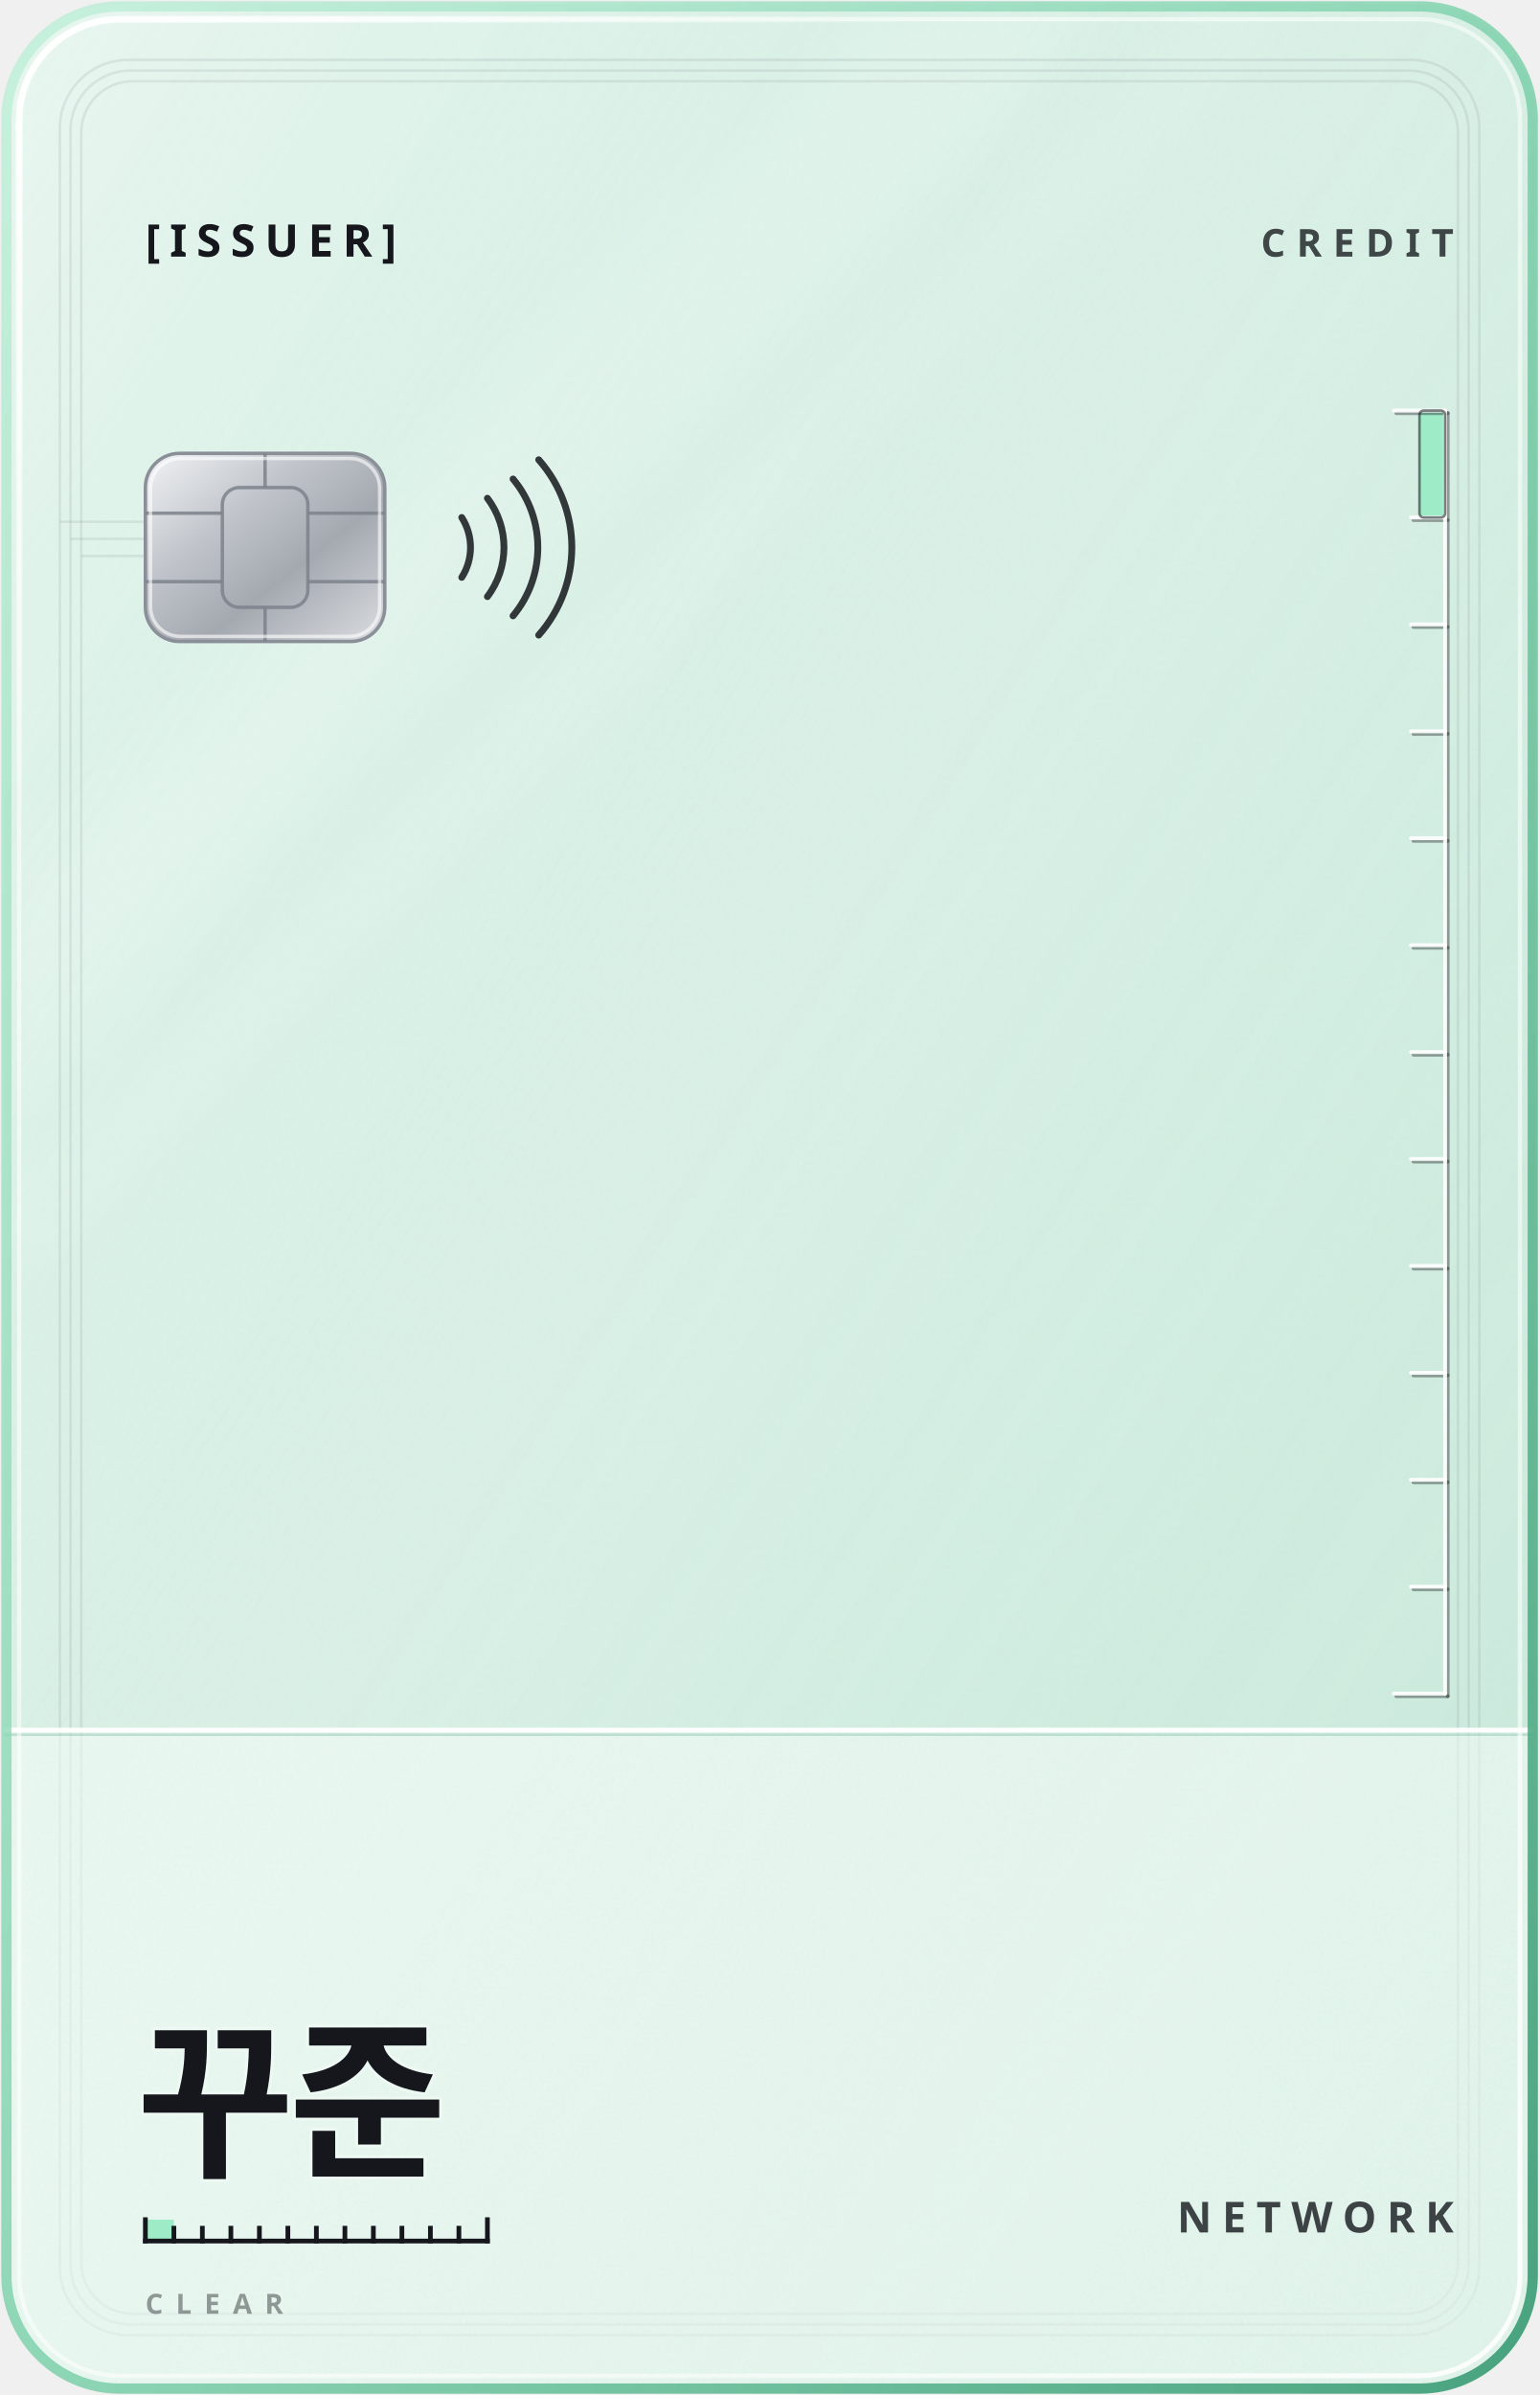
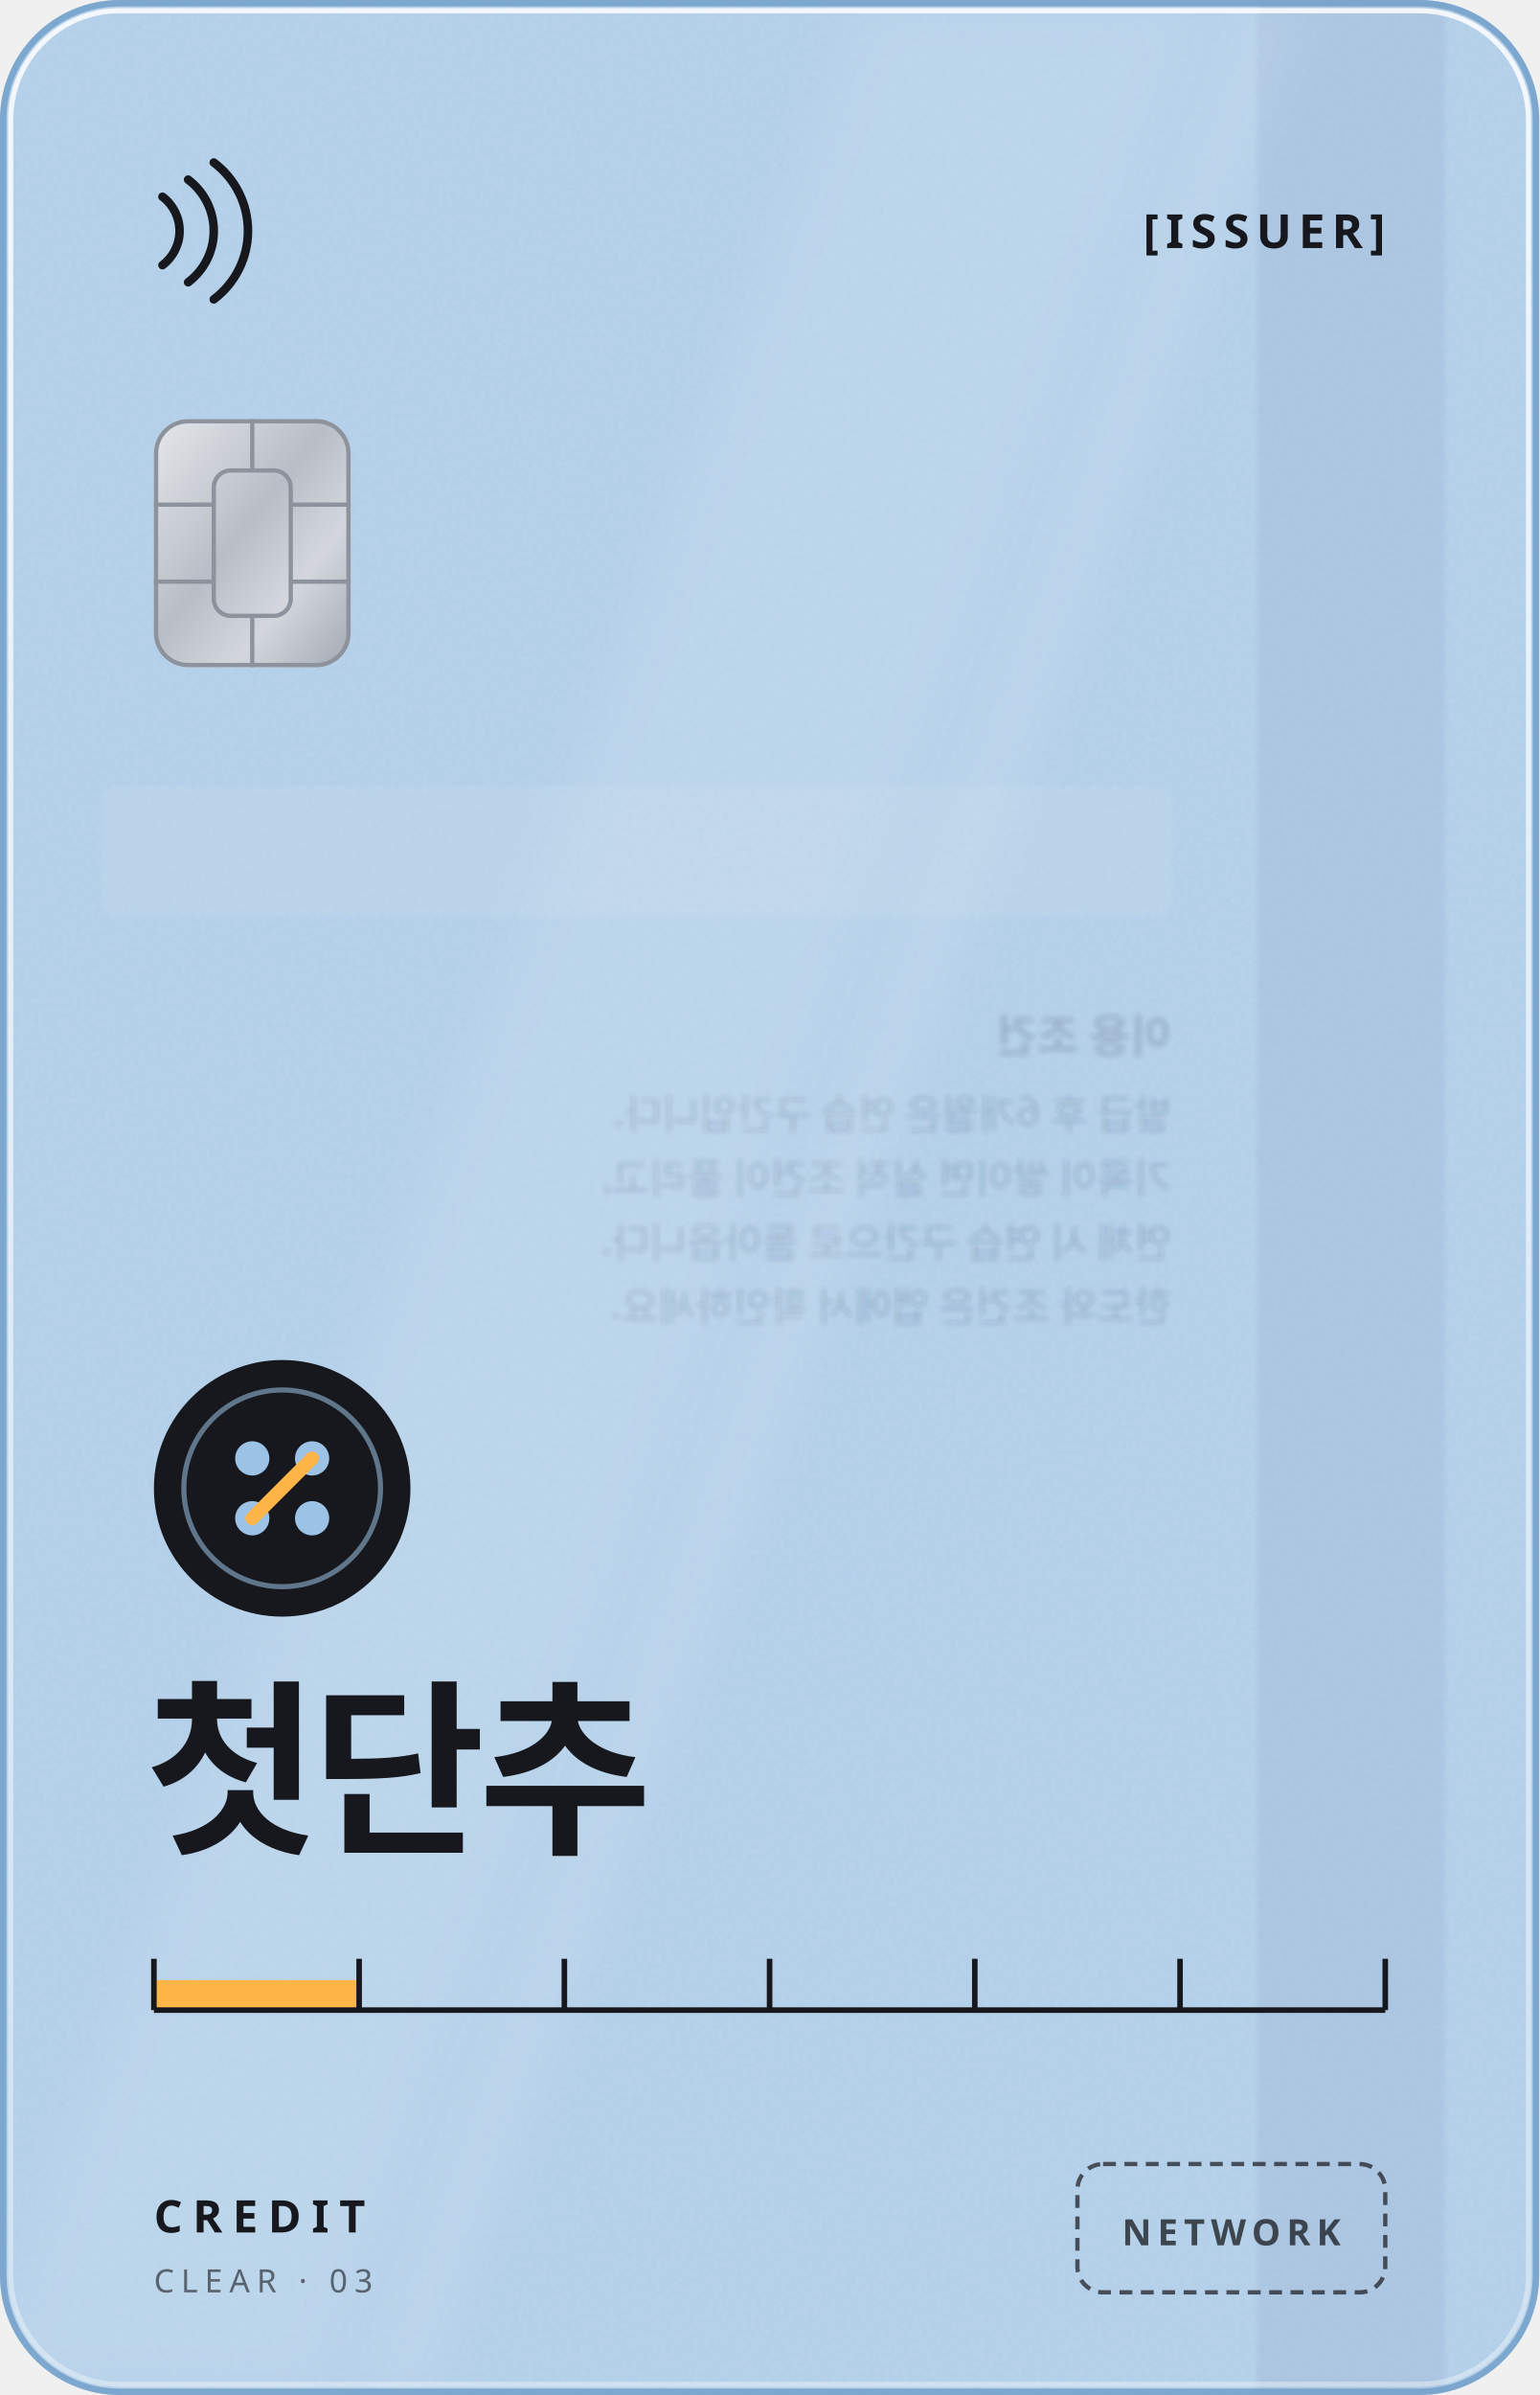
<svg xmlns="http://www.w3.org/2000/svg" viewBox="0 0 360 560" width="360" height="560">
  <defs>
    <clipPath id="card">
-       <rect x="1" y="1" width="358" height="558" rx="27" />
+       <rect x="0" y="0" width="360" height="560" rx="28" />
    </clipPath>
-     <linearGradient id="body" x1="0" y1="0" x2="1" y2="1">
-       <stop offset="0" stop-color="#E4FAF0" stop-opacity=".62" />
-       <stop offset=".45" stop-color="#9EEBC8" stop-opacity=".30" />
-       <stop offset="1" stop-color="#86D9B5" stop-opacity=".42" />
+     <filter id="grain" x="0" y="0" width="100%" height="100%">
+       <feTurbulence type="fractalNoise" baseFrequency="0.9" numOctaves="2" seed="7" result="n" />
+       <feColorMatrix in="n" type="matrix" values="0 0 0 0 1  0 0 0 0 1  0 0 0 0 1  0 0 0 0.10 0" />
+     </filter>
+     <filter id="soft" x="-20%" y="-20%" width="140%" height="140%">
+       <feGaussianBlur stdDeviation="6" />
+     </filter>
+     <filter id="soft2" x="-20%" y="-20%" width="140%" height="140%">
+       <feGaussianBlur stdDeviation="0.6" />
+     </filter>
+     <linearGradient id="silver" x1="0" y1="0" x2="1" y2="1">
+       <stop offset="0" stop-color="#E4E7EB" />
+       <stop offset="0.45" stop-color="#B9BEC6" />
+       <stop offset="0.7" stop-color="#D3D7DD" />
+       <stop offset="1" stop-color="#A2A8B1" />
    </linearGradient>
-     <linearGradient id="silver" x1="0" y1="0" x2="1" y2="1">
-       <stop offset="0" stop-color="#F1F3F5" />
-       <stop offset=".35" stop-color="#C0C4CA" />
-       <stop offset=".62" stop-color="#A4A9B0" />
-       <stop offset="1" stop-color="#DADDE1" />
+     <linearGradient id="edge" x1="0" y1="0" x2="0" y2="1">
+       <stop offset="0" stop-color="#FFFFFF" stop-opacity="0.85" />
+       <stop offset="1" stop-color="#FFFFFF" stop-opacity="0.35" />
    </linearGradient>
-     <linearGradient id="specTL" gradientUnits="userSpaceOnUse" x1="4" y1="200" x2="220" y2="4">
-       <stop offset="0" stop-color="#FFFFFF" stop-opacity="0" />
-       <stop offset=".45" stop-color="#FFFFFF" stop-opacity=".95" />
-       <stop offset="1" stop-color="#FFFFFF" stop-opacity="0" />
-     </linearGradient>
-     <linearGradient id="specBR" gradientUnits="userSpaceOnUse" x1="356" y1="360" x2="160" y2="556">
-       <stop offset="0" stop-color="#FFFFFF" stop-opacity="0" />
-       <stop offset=".5" stop-color="#FFFFFF" stop-opacity=".7" />
-       <stop offset="1" stop-color="#FFFFFF" stop-opacity="0" />
-     </linearGradient>
-     <linearGradient id="rim" x1="0" y1="0" x2="1" y2="1">
-       <stop offset="0" stop-color="#BDEFD8" stop-opacity=".75" />
-       <stop offset=".5" stop-color="#78CFA8" stop-opacity=".8" />
-       <stop offset="1" stop-color="#3F9E78" stop-opacity=".95" />
-     </linearGradient>
-     <filter id="soft" x="-20%" y="-20%" width="140%" height="140%">
-       <feGaussianBlur stdDeviation="7" />
-     </filter>
-     <filter id="haze" x="0" y="0" width="100%" height="100%">
-       <feTurbulence type="fractalNoise" baseFrequency=".9" numOctaves="2" seed="7" result="n" />
-       <feColorMatrix in="n" type="matrix" values="0 0 0 0 1  0 0 0 0 1  0 0 0 0 1  0 0 0 .06 0" />
-     </filter>
-     <filter id="grain" x="0" y="0" width="100%" height="100%">
-       <feTurbulence type="fractalNoise" baseFrequency="1.4" numOctaves="2" seed="3" result="n" />
-       <feColorMatrix in="n" type="matrix" values="0 0 0 0 1  0 0 0 0 1  0 0 0 0 1  0 0 0 .22 -.04" />
-     </filter>
  </defs>
-   <rect x="1" y="1" width="358" height="558" rx="27" fill="url(#body)" />
  <g clip-path="url(#card)">
-     <rect x="0" y="0" width="360" height="560" filter="url(#haze)" />
-     <path d="M-40 250 L250 -40 L300 -40 L-40 300 Z" fill="#FFFFFF" fill-opacity=".16" filter="url(#soft)" />
-     <path d="M-40 330 L330 -40 L340 -40 L-40 340 Z" fill="#FFFFFF" fill-opacity=".22" filter="url(#soft)" />
-     <g fill="none" stroke="#7E858E" stroke-opacity=".16" stroke-width=".6">
-       <rect x="14" y="14" width="332" height="532" rx="16" />
-       <rect x="16.5" y="16.5" width="327" height="527" rx="14" />
-       <rect x="19" y="19" width="322" height="522" rx="12" />
-       <path d="M19 130 H34 M16.5 126 H34 M14 122 H34" />
+     <rect width="360" height="560" fill="#9CC3E6" fill-opacity="0.74" />
+     <rect width="360" height="560" filter="url(#grain)" />
+     <g filter="url(#soft2)">
+       <rect x="294" y="0" width="44" height="560" fill="#1F2A44" opacity="0.05" />
+       <g transform="translate(360 0) scale(-1 1)">
+         <rect x="86" y="184" width="250" height="30" rx="3" fill="#F4F1EA" opacity="0.09" />
+         <g fill="#1F2A44" opacity="0.17" font-family="Pretendard Variable, Pretendard, Apple SD Gothic Neo, Noto Sans KR, sans-serif">
+           <text x="86" y="246" font-size="10.5" font-weight="700">이용 조건</text>
+           <text x="86" y="264" font-size="9.5">발급 후 6개월은 연습 구간입니다.</text>
+           <text x="86" y="279" font-size="9.5">기록이 쌓이면 실적 조건이 풀리고,</text>
+           <text x="86" y="294" font-size="9.5">연체 시 연습 구간으로 돌아옵니다.</text>
+           <text x="86" y="309" font-size="9.5">한도와 조건은 앱에서 확인하세요.</text>
+         </g>
+       </g>
+     </g>
+     <polygon points="210,-20 290,-20 60,600 -20,600" fill="#FFFFFF" opacity="0.10" filter="url(#soft)" />
+     <polygon points="300,-20 312,-20 82,600 70,600" fill="#FFFFFF" opacity="0.14" filter="url(#soft)" />
+     <g transform="translate(36 40)" fill="none" stroke="#16181D" stroke-width="2" stroke-linecap="round">
+       <path d="M2 6 A10 10 0 0 1 2 22" />
+       <path d="M8 2 A15 15 0 0 1 8 26" />
+       <path d="M14 -2 A20 20 0 0 1 14 30" />
+     </g>
+     <text x="324" y="58" text-anchor="end" font-family="Pretendard Variable, Pretendard, Apple SD Gothic Neo, Noto Sans KR, sans-serif" font-size="11" font-weight="600" letter-spacing="1.6" fill="#16181D">[ISSUER]</text>
+     <g transform="translate(36 98)">
+       <rect width="46" height="58" rx="8" fill="url(#silver)" />
+       <rect x="0.5" y="0.5" width="45" height="57" rx="7.5" fill="none" stroke="#8C939C" stroke-width="1" />
+       <g fill="none" stroke="#8C939C" stroke-width="1">
+         <path d="M0 20 H14 M0 38 H14 M32 20 H46 M32 38 H46" />
+         <path d="M23 0 V12 M23 46 V58" />
+         <rect x="14" y="12" width="18" height="34" rx="4" />
+       </g>
+     </g>
+     <g transform="translate(36 318)">
+       <circle cx="30" cy="30" r="30" fill="#16181D" />
+       <circle cx="30" cy="30" r="23" fill="none" stroke="#9CC3E6" stroke-opacity="0.55" stroke-width="1.2" />
+       <g fill="#9CC3E6">
+         <circle cx="23" cy="23" r="4" />
+         <circle cx="37" cy="23" r="4" />
+         <circle cx="23" cy="37" r="4" />
+         <circle cx="37" cy="37" r="4" />
+       </g>
+       <path d="M23 37 L37 23" stroke="#FFB547" stroke-width="3.2" stroke-linecap="round" />
+     </g>
+     <text x="34" y="430" font-family="Pretendard Variable, Pretendard, Apple SD Gothic Neo, Noto Sans KR, sans-serif" font-size="44" font-weight="800" letter-spacing="-1.5" fill="#16181D">첫단추</text>
+     <g transform="translate(36 458)">
+       <rect x="0" y="5" width="48" height="7" fill="#FFB547" />
+       <g stroke="#16181D" stroke-width="1.3" fill="none">
+         <path d="M0 12 H288" />
+         <path d="M0.0 0 V12" />
+         <path d="M48.0 0 V12" />
+         <path d="M96.0 0 V12" />
+         <path d="M144.0 0 V12" />
+         <path d="M192.0 0 V12" />
+         <path d="M240.0 0 V12" />
+         <path d="M288.0 0 V12" />
+       </g>
+     </g>
+     <text x="36" y="522" font-family="Pretendard Variable, Pretendard, Apple SD Gothic Neo, Noto Sans KR, sans-serif" font-size="10.5" font-weight="700" letter-spacing="2.4" fill="#16181D">CREDIT</text>
+     <text x="36" y="536" font-family="Pretendard Variable, Pretendard, Apple SD Gothic Neo, Noto Sans KR, sans-serif" font-size="7.5" letter-spacing="1.6" fill="#16181D" fill-opacity="0.6">CLEAR · 03</text>
+     <g transform="translate(252 506)">
+       <rect width="72" height="30" rx="6" fill="none" stroke="#16181D" stroke-opacity="0.7" stroke-width="1" stroke-dasharray="3 2" />
+       <text x="36" y="19" text-anchor="middle" font-family="Pretendard Variable, Pretendard, Apple SD Gothic Neo, Noto Sans KR, sans-serif" font-size="8.5" font-weight="600" letter-spacing="1.4" fill="#16181D" fill-opacity="0.75">NETWORK</text>
    </g>
  </g>
-   <g clip-path="url(#card)">
-     <rect x="0" y="404" width="360" height="160" fill="#F4FCF8" fill-opacity=".5" />
-     <rect x="0" y="404" width="360" height="160" filter="url(#grain)" />
-     <path d="M0 404.5 H360" stroke="#FFFFFF" stroke-opacity=".95" stroke-width="1" />
-     <path d="M0 405.6 H360" stroke="#3F9E78" stroke-opacity=".25" stroke-width=".6" />
-   </g>
-   <rect x="1.5" y="1.5" width="357" height="557" rx="26.5" fill="none" stroke="url(#rim)" stroke-width="2.4" />
-   <rect x="4.5" y="4.5" width="351" height="551" rx="23.5" fill="none" stroke="#FFFFFF" stroke-opacity=".55" stroke-width="1" />
-   <path d="M4.5 210 V28 A23.5 23.5 0 0 1 28 4.5 H230" fill="none" stroke="url(#specTL)" stroke-width="1.6" />
-   <path d="M355.5 360 V532 A23.5 23.5 0 0 1 332 555.5 H160" fill="none" stroke="url(#specBR)" stroke-width="1.2" />
-   <g font-family="Pretendard Variable, Pretendard, Apple SD Gothic Neo, Noto Sans KR, sans-serif" fill="#15171C">
-     <text x="34" y="60" font-size="10.5" font-weight="600" letter-spacing="2.2">[ISSUER]</text>
-     <text x="340" y="60" font-size="9" font-weight="600" letter-spacing="2.6" text-anchor="end" fill-opacity=".78">CREDIT</text>
-   </g>
-   <g>
-     <rect x="34" y="106" width="56" height="44" rx="8" fill="url(#silver)" stroke="#8A8F98" stroke-width=".8" />
-     <g fill="none" stroke="#7D838B" stroke-width=".8" stroke-opacity=".85">
-       <path d="M34 120 H52 M34 136 H52 M72 120 H90 M72 136 H90" />
-       <rect x="52" y="114" width="20" height="28" rx="4" />
-       <path d="M62 106 V114 M62 142 V150" />
-     </g>
-     <rect x="35.2" y="107.2" width="53.6" height="41.6" rx="7" fill="none" stroke="#FFFFFF" stroke-opacity=".6" stroke-width=".8" />
-   </g>
-   <g fill="none" stroke="#15171C" stroke-width="1.6" stroke-linecap="round" stroke-opacity=".85">
-     <path d="M108 121 A13 13 0 0 1 108 135" />
-     <path d="M114 116.5 A19 19 0 0 1 114 139.5" />
-     <path d="M120 112 A25 25 0 0 1 120 144" />
-     <path d="M126 107.5 A31 31 0 0 1 126 148.5" />
-   </g>
-   <g>
-     <rect x="332" y="96" width="6" height="25" rx="1" fill="#9EEBC8" />
-     <g stroke="#15171C" stroke-opacity=".38" stroke-width=".9" stroke-linecap="round" transform="translate(0.6 0.6)">
-       <path d="M338 96 V396" />
-       <path d="M338 96 H326" />
-       <path d="M338 121 H330" />
-       <path d="M338 146 H330" />
-       <path d="M338 171 H330" />
-       <path d="M338 196 H330" />
-       <path d="M338 221 H330" />
-       <path d="M338 246 H330" />
-       <path d="M338 271 H330" />
-       <path d="M338 296 H330" />
-       <path d="M338 321 H330" />
-       <path d="M338 346 H330" />
-       <path d="M338 371 H330" />
-       <path d="M338 396 H326" />
-     </g>
-     <g stroke="#FFFFFF" stroke-opacity=".9" stroke-width=".9" stroke-linecap="round" transform="translate(0 0)">
-       <path d="M338 96 V396" />
-       <path d="M338 96 H326" />
-       <path d="M338 121 H330" />
-       <path d="M338 146 H330" />
-       <path d="M338 171 H330" />
-       <path d="M338 196 H330" />
-       <path d="M338 221 H330" />
-       <path d="M338 246 H330" />
-       <path d="M338 271 H330" />
-       <path d="M338 296 H330" />
-       <path d="M338 321 H330" />
-       <path d="M338 346 H330" />
-       <path d="M338 371 H330" />
-       <path d="M338 396 H326" />
-     </g>
-     <rect x="332" y="96" width="6" height="25" rx="1" fill="none" stroke="#15171C" stroke-opacity=".55" stroke-width=".6" />
-   </g>
-   <g>
-     <text x="32" y="506" font-family="Pretendard Variable, Pretendard, Apple SD Gothic Neo, Noto Sans KR, sans-serif" font-size="40" font-weight="800" letter-spacing="-1.2" fill="none" stroke="#FFFFFF" stroke-opacity=".28" stroke-width="1.4" stroke-linejoin="round">꾸준</text>
-     <text x="32" y="506" font-family="Pretendard Variable, Pretendard, Apple SD Gothic Neo, Noto Sans KR, sans-serif" font-size="40" font-weight="800" letter-spacing="-1.2" fill="#15171C">꾸준</text>
-     <rect x="34" y="519" width="6.67" height="5" fill="#9EEBC8" />
-     <g fill="none" stroke="#15171C" stroke-width="1.1" stroke-linecap="square">
-       <path d="M34 524 H114" />
-       <path d="M34.00 524 V519" />
-       <path d="M40.67 524 V521" />
-       <path d="M47.33 524 V521" />
-       <path d="M54.00 524 V521" />
-       <path d="M60.67 524 V521" />
-       <path d="M67.33 524 V521" />
-       <path d="M74.00 524 V521" />
-       <path d="M80.67 524 V521" />
-       <path d="M87.33 524 V521" />
-       <path d="M94.00 524 V521" />
-       <path d="M100.67 524 V521" />
-       <path d="M107.33 524 V521" />
-       <path d="M114.00 524 V519" />
-     </g>
-   </g>
-   <text x="340" y="522" font-family="Pretendard Variable, Pretendard, Apple SD Gothic Neo, Noto Sans KR, sans-serif" font-size="10" font-weight="700" letter-spacing="2.4" text-anchor="end" fill="#15171C" fill-opacity=".8">NETWORK</text>
-   <text x="34" y="541" font-family="Pretendard Variable, Pretendard, Apple SD Gothic Neo, Noto Sans KR, sans-serif" font-size="6.5" font-weight="600" letter-spacing="3" fill="#15171C" fill-opacity=".42">CLEAR</text>
+   <rect x="0.75" y="0.75" width="358.5" height="558.5" rx="27.25" fill="none" stroke="#6E9CC6" stroke-width="1.5" stroke-opacity="0.8" />
+   <rect x="2.5" y="2.5" width="355" height="555" rx="25.5" fill="none" stroke="url(#edge)" stroke-width="1.2" />
</svg>
